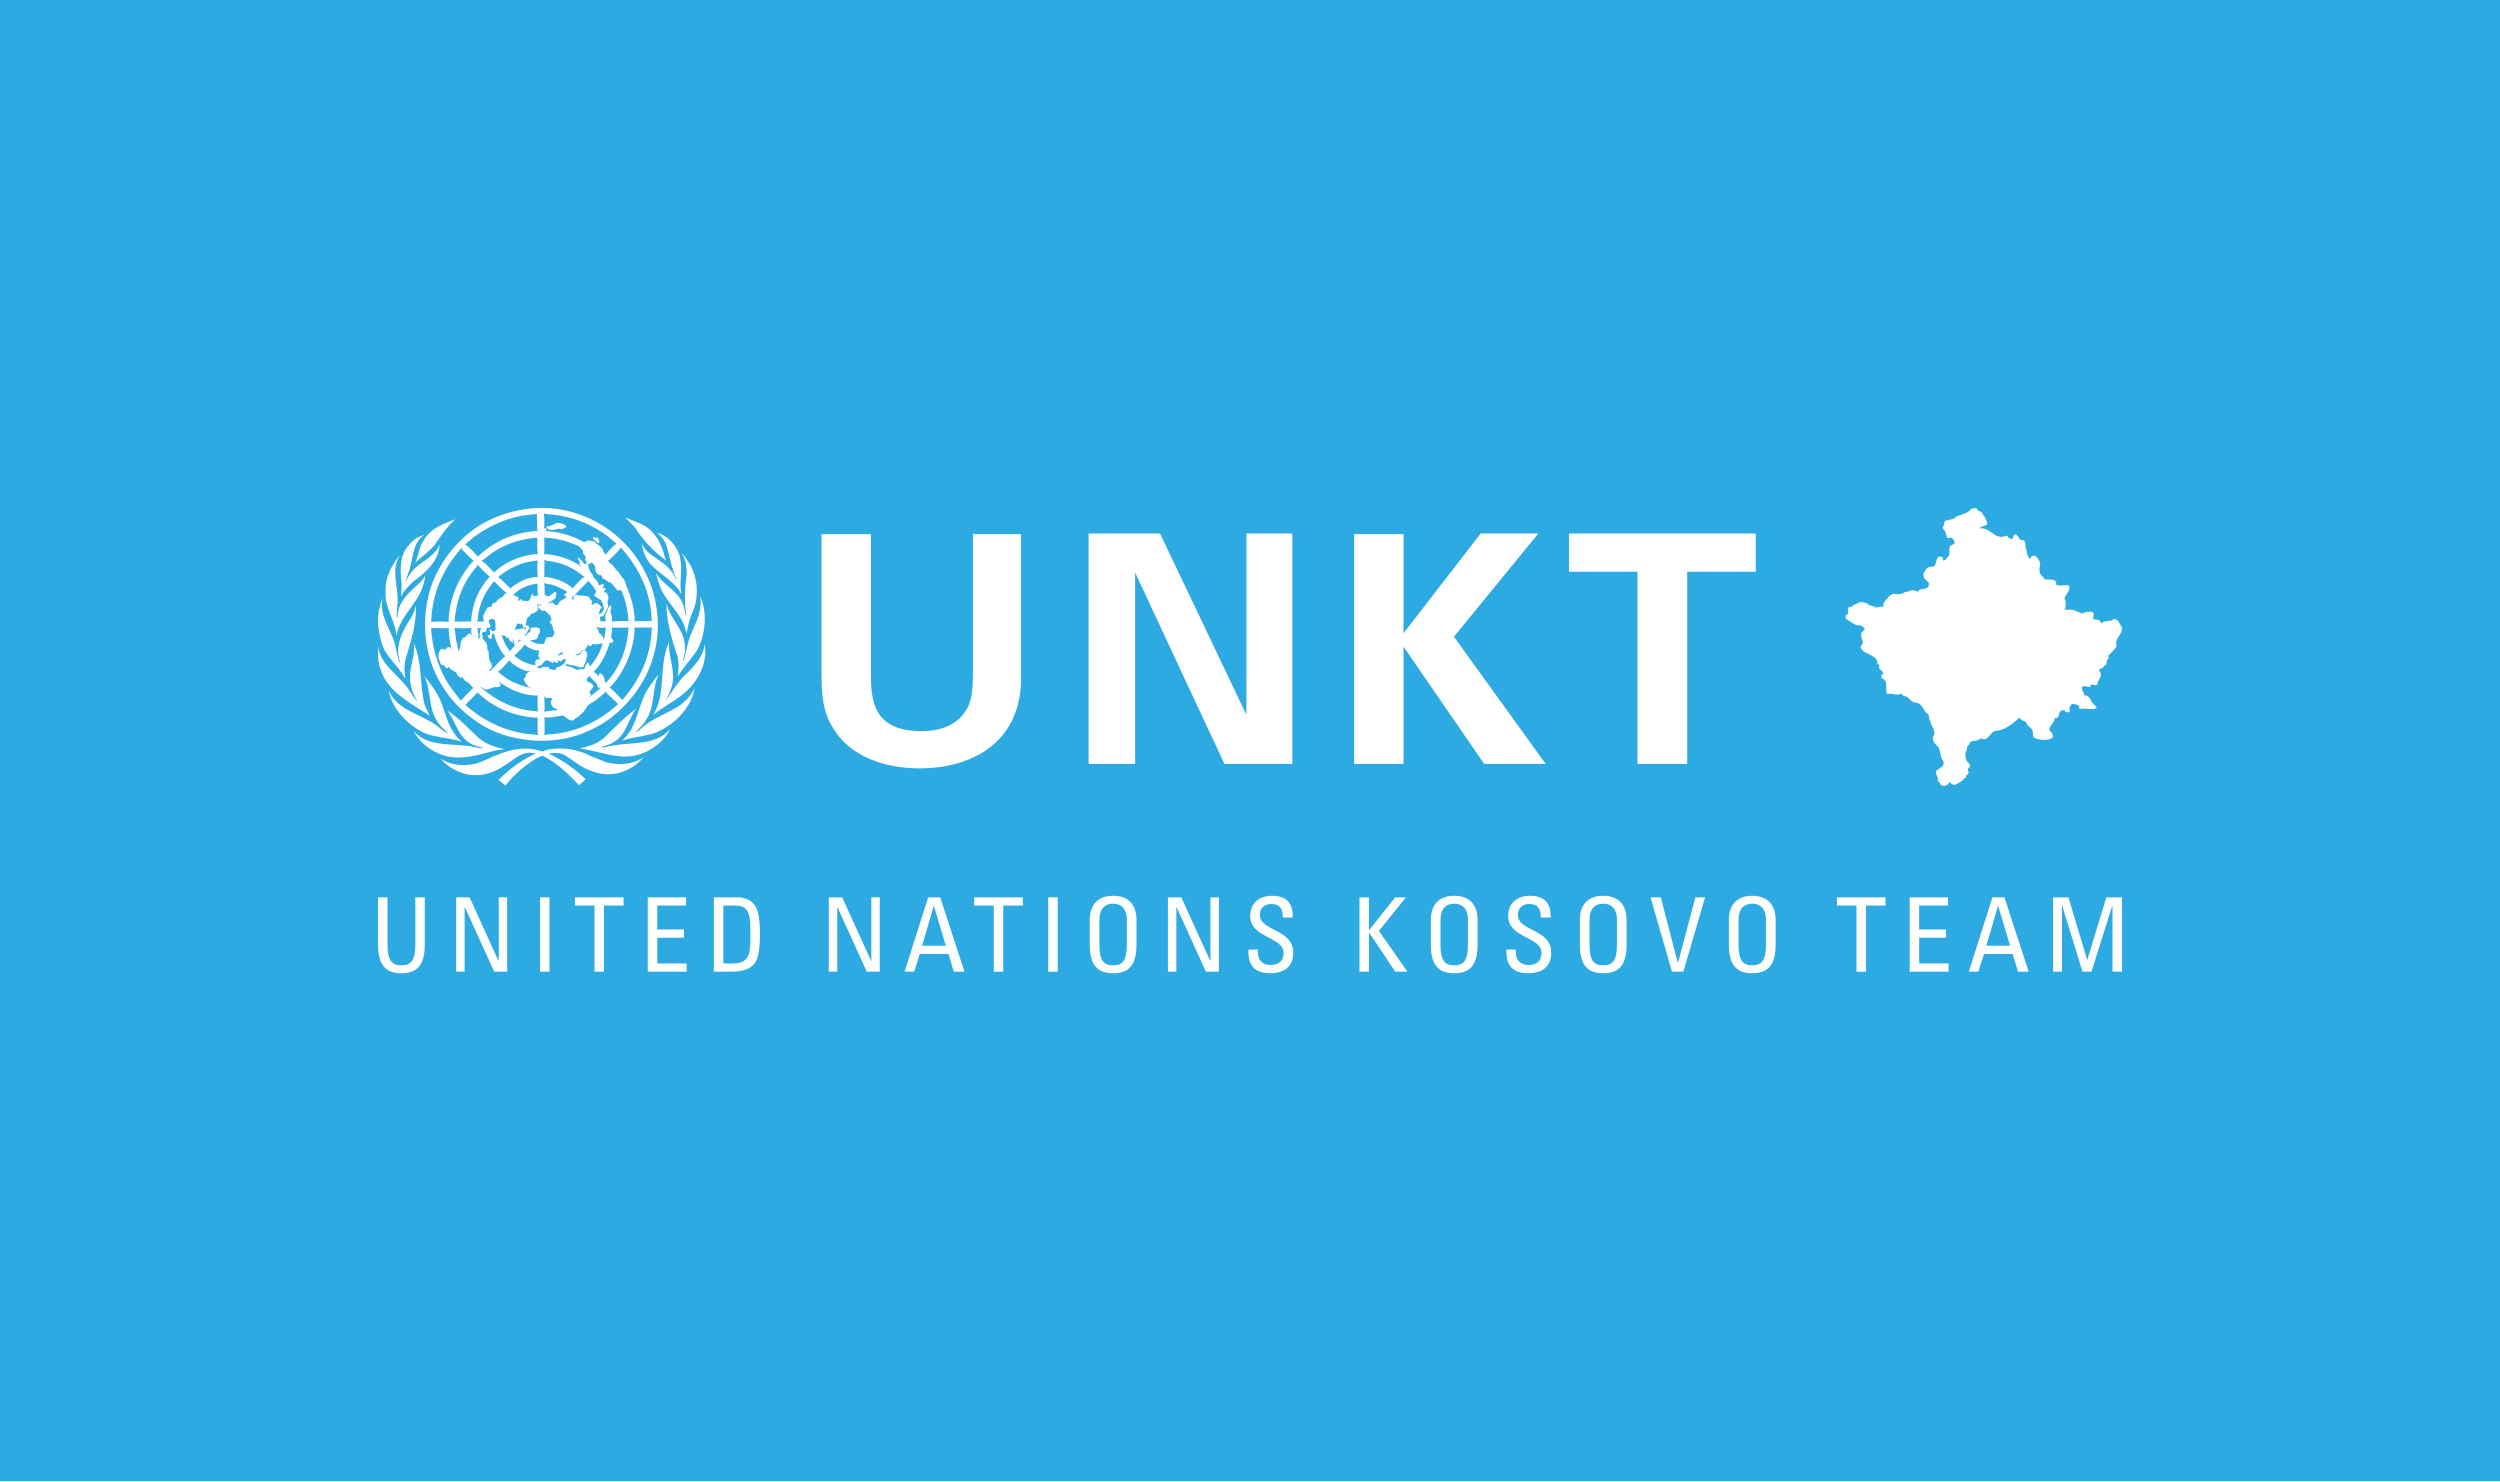
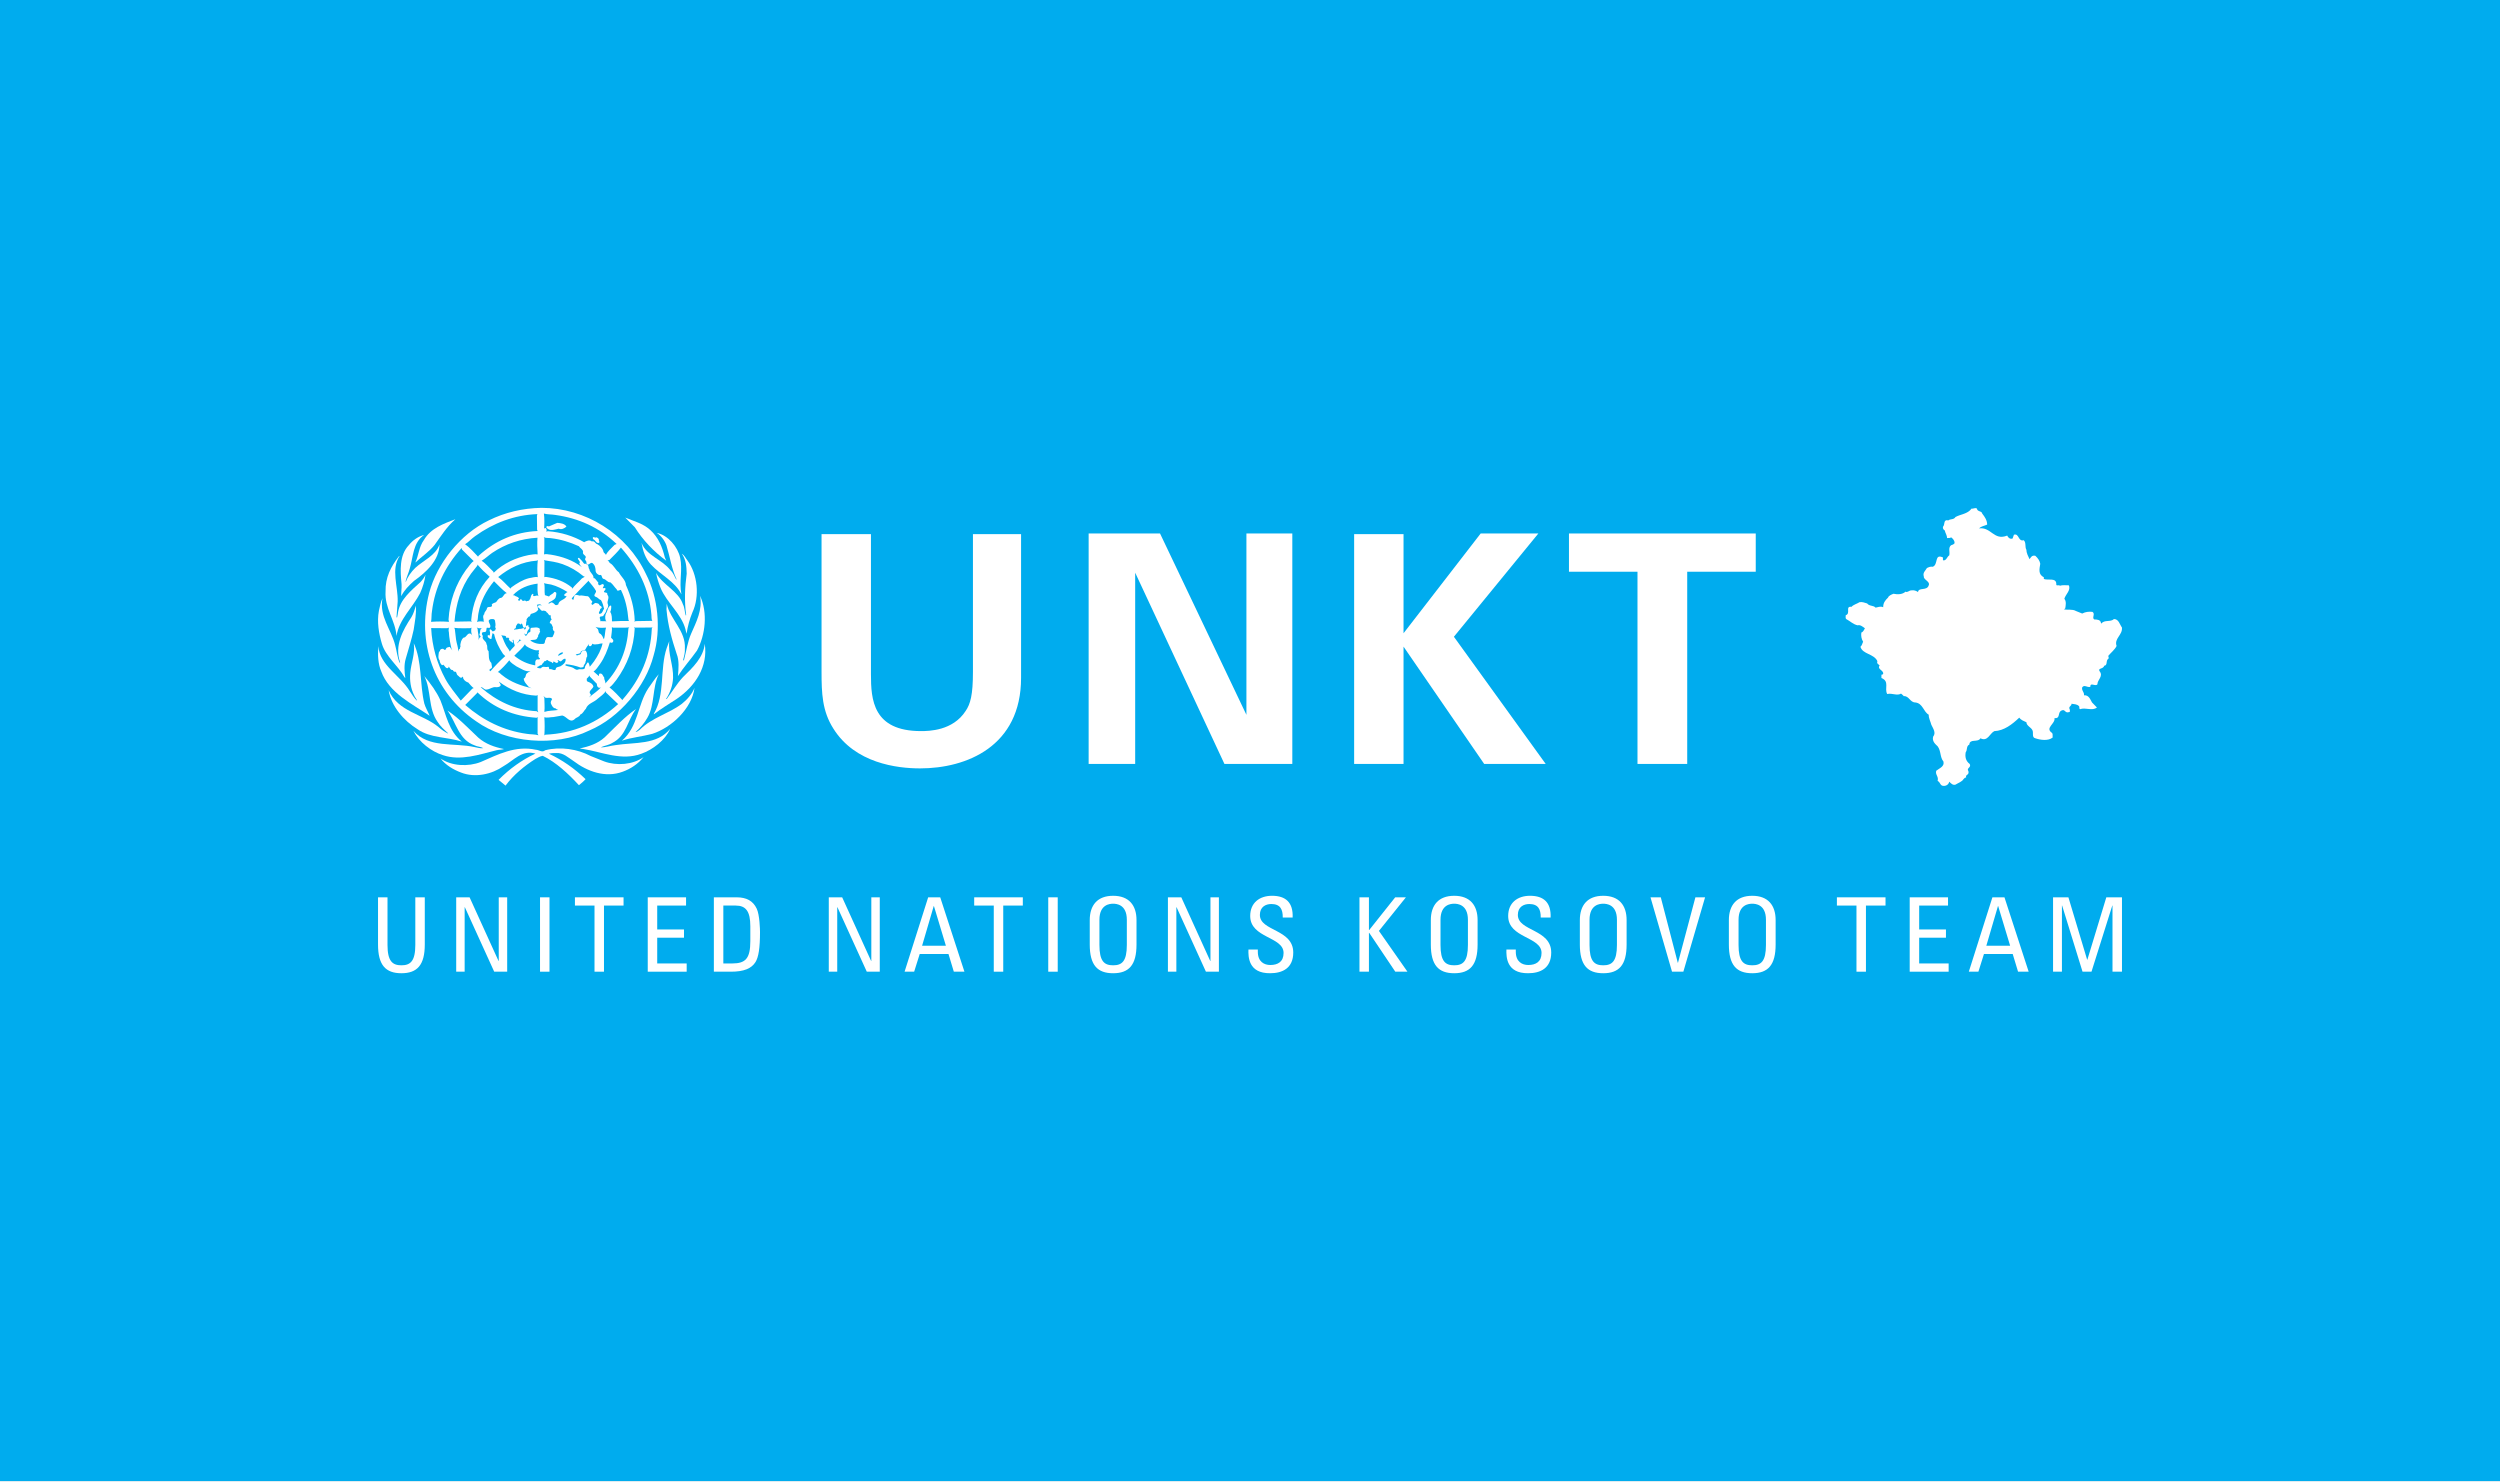
<svg xmlns="http://www.w3.org/2000/svg" version="1.1" id="Layer_1" x="0px" y="0px" width="270px" height="159.956px" viewBox="0 0 270 159.956" enable-background="new 0 0 270 159.956" xml:space="preserve">
  <g>
-     <rect x="0" y="0" fill="#2CAAE1" width="270" height="159.956" />
+     <rect x="0" y="0" fill="#00ACEE" width="270" height="159.956" />
    <g>
      <g>
        <g>
          <g>
            <g>
              <path fill-rule="evenodd" clip-rule="evenodd" fill="#FFFFFF" d="M214.083,55.475c0.287,0.362,0.529,0.728,0.529,1.183        c-0.287,0.135-0.675,0.183-0.867,0.41c1.3-0.183,1.592,1.365,3.034,0.773c0.1,0.227,0.292,0.409,0.58,0.32l0.145-0.411        c0.577-0.183,0.434,0.773,1.059,0.592c0.292,0.272,0.097,0.728,0.292,1.045c0,0.366,0.192,0.686,0.334,1.004        c0.149-0.183,0.241-0.457,0.629-0.365c0.292,0.273,0.479,0.548,0.53,0.864c-0.096,0.593-0.238,1.138,0.387,1.459v0.179        c0.43,0.184,1.346-0.179,1.346,0.547c-0.046,0.274,0.292,0.047,0.388,0.183c0.287-0.092,0.625-0.044,0.963-0.044        c0.242,0.545-0.338,0.954-0.483,1.455c0.242,0.275,0.145,0.728,0.096,1.046l-0.142,0.091c0.384,0.093,0.918-0.045,1.3,0.183        l0.675,0.274c0.337-0.181,0.721-0.23,1.109-0.181c0.338,0.226-0.099,0.635,0.191,0.817c0.339,0,0.675,0.046,0.723,0.364        l0.049,0.091c0.291-0.455,1.013-0.135,1.351-0.499c0.528,0,0.625,0.591,0.867,0.91c0.096,0.819-0.867,1.183-0.576,2.002        c-0.196,0.41-0.629,0.73-0.92,1.093c0.099,0.044,0.049,0.181,0.049,0.273c-0.337,0.181-0.049,0.728-0.479,0.773        c-0.053,0.365-0.724,0.228-0.483,0.59c0.43,0.549-0.241,0.913-0.241,1.414c-0.242,0.272-0.769-0.273-0.769,0.272        c-0.341,0.09-0.628-0.272-0.87,0.046c-0.096,0.364,0.242,0.501,0.192,0.863c0.529-0.044,0.678,0.455,0.867,0.774l0.53,0.546        c-0.53,0.41-1.205-0.044-1.83,0.184c-0.142-0.092,0-0.274-0.142-0.363c-0.196-0.183-0.484-0.183-0.776-0.229        c0.05,0.229-0.383,0.318-0.192,0.592c0,0.09,0.096,0.319-0.096,0.319c-0.433,0.135-0.388-0.365-0.771-0.183        c-0.48,0.183-0.096,0.91-0.772,0.819c0.097,0.638-1.059,1.049-0.287,1.594c0.145,0.135,0.046,0.317,0.092,0.501        c-0.48,0.41-1.346,0.272-1.876,0.09c-0.434-0.09-0.145-0.636-0.337-0.909c-0.143-0.274-0.626-0.457-0.626-0.821        c-0.292-0.137-0.579-0.227-0.774-0.501c-0.769,0.731-1.639,1.413-2.694,1.458c-0.483,0.226-0.725,1.182-1.496,0.773        c-0.291,0.499-1.158,0-1.205,0.684c-0.341,0.136-0.195,0.59-0.387,0.817c-0.096,0.501,0,0.956,0.434,1.276        c0.195,0.408-0.388,0.408-0.147,0.773c0.05,0.136,0,0.319-0.096,0.364c-0.146,0.091-0.192,0.183-0.146,0.32        c-0.143,0-0.189,0.09-0.287,0.179c-0.147,0.274-0.577,0.41-0.867,0.594c-0.288,0.089-0.484-0.139-0.675-0.32        c-0.046,0.273-0.288,0.456-0.579,0.456c-0.433,0-0.337-0.364-0.674-0.547c0.145-0.455-0.289-0.683-0.145-1.093        c0.339-0.272,0.918-0.454,0.773-1c-0.387-0.455-0.242-1.137-0.627-1.64c-0.24-0.228-0.625-0.544-0.483-1.044        c0.338-0.41,0-0.866-0.194-1.276c-0.093-0.364-0.287-0.684-0.287-1.092c-0.577-0.32-0.627-1.229-1.446-1.321        c-0.577,0-0.675-0.73-1.252-0.682c-0.048-0.093-0.193-0.181-0.289-0.275c-0.434,0.275-0.963-0.089-1.493,0.048        c-0.337-0.592,0.29-1.368-0.625-1.731V72.86c0.094,0.044,0.143-0.044,0.19-0.09c0.05-0.409-0.673-0.455-0.385-0.91        c-0.143-0.137-0.336-0.183-0.24-0.457c-0.386-0.819-1.592-0.729-1.832-1.547c0.192-0.181,0.192-0.364,0.29-0.545        c-0.192-0.318-0.24-0.638-0.192-1c0.192-0.048,0.287-0.275,0.386-0.455c-0.244-0.183-0.532-0.41-0.771-0.319        c-0.483-0.091-0.821-0.455-1.253-0.682c-0.096-0.09-0.048-0.273-0.048-0.41c0.576-0.181-0.098-1,0.625-0.909        c0.193-0.229,0.579-0.318,0.868-0.501c0.287-0.045,0.531,0.046,0.819,0.137c0.239,0.319,0.673,0.181,0.914,0.453        c0.242-0.045,0.532-0.18,0.819-0.045c0-0.455,0.195-0.726,0.532-1.048c0.046-0.179,0.338-0.316,0.578-0.406        c0.435,0.09,0.965,0.09,1.302-0.228c0.192,0.135,0.384-0.137,0.625-0.137c0.292-0.046,0.532,0.044,0.725,0.181        c0.048-0.547,0.963-0.093,1.155-0.727c0.194-0.412-0.577-0.593-0.529-0.958c-0.146-0.41,0.192-0.638,0.338-0.911        c0.192-0.09,0.386-0.181,0.625-0.135c0.629-0.227,0.142-1.457,1.108-1.002c0,0.137-0.046,0.274,0.05,0.319        c0.338,0,0.387-0.41,0.626-0.547c0.096-0.362-0.142-0.817,0.192-1.093c0.146-0.044,0.291-0.091,0.387-0.228        c0-0.271-0.146-0.454-0.387-0.638c-0.096,0.139-0.288,0.046-0.43,0.094c0-0.322-0.196-0.549-0.242-0.821        c-0.146-0.09-0.242-0.227-0.195-0.41c0.242-0.227,0-0.817,0.579-0.682c0.192-0.181,0.579-0.045,0.771-0.366        c0.579-0.316,1.3-0.316,1.737-0.91c0.192,0.047,0.384-0.135,0.575,0C213.553,55.294,214.034,55.155,214.083,55.475" />
            </g>
          </g>
          <g>
            <g>
              <path fill="#FFFFFF" d="M94.063,57.685v15.146c0,2.719,0.206,6.127,5.404,6.127c0.86,0,3.442-0.034,4.819-2.169        c0.517-0.757,0.792-1.721,0.792-4.234V57.685h5.198V73.21c0,7.401-5.886,9.776-10.913,9.776c-2.479,0-7.022-0.551-9.363-4.303        c-1.205-1.893-1.273-3.821-1.273-6.127V57.685H94.063z" />
              <path fill="#FFFFFF" d="M117.573,57.616h7.711l9.329,19.587V57.616h4.957v24.888h-7.332l-9.639-20.654v20.654h-5.026V57.616z" />
              <path fill="#FFFFFF" d="M146.247,57.685h5.335v10.706l8.331-10.775h6.23l-9.122,11.153l9.914,13.735h-6.644l-8.709-12.668        v12.668h-5.335V57.685z" />
              <path fill="#FFFFFF" d="M176.849,61.747h-7.401v-4.131h20.172v4.131h-7.401v20.758h-5.37V61.747z" />
            </g>
          </g>
          <g>
            <path fill="#FFFFFF" d="M70.438,79.257c-1.077,0.288-2.227,0.382-3.273,0.738c1.772-1.519,1.671-3.871,2.854-5.661       c0.377-0.507,0.688-1.038,1.127-1.519c-0.72,1.443-0.407,3.315-1.234,4.715c-0.319,0.556-0.773,1.096-1.276,1.533       c0.164-0.006,0.308-0.149,0.453-0.244c1.342-1.34,3.096-1.714,4.547-2.802c0.581-0.464,1.115-1.07,1.37-1.728       C74.73,76.512,72.521,78.595,70.438,79.257L70.438,79.257z" />
            <path fill="#FFFFFF" d="M75.274,70.261c-0.657,0.934-1.451,1.803-2.058,2.753c0.068-0.751,0.157-1.676-0.136-2.389       c-0.508-1.533-0.953-3.09-1.097-4.774l0.02-0.643c0.382,1.719,2.07,2.901,1.964,4.829c0.038,0.468-0.106,0.863-0.195,1.275       l0.03,0.03l0.076-0.086c0.25-0.945,0.377-1.94,0.766-2.822c0.554-1.27,1.244-2.552,0.963-4.085       C76.449,66.157,76.194,68.573,75.274,70.261L75.274,70.261z" />
            <path fill="#FFFFFF" d="M74.238,60.522c1.107,1.5,1.35,3.892,0.543,5.613c-0.301,0.729-0.513,1.506-0.632,2.314       c-0.056-0.139-0.068-0.326-0.119-0.482c-0.44-1.685-2.035-2.885-2.689-4.474c-0.207-0.519-0.384-1.056-0.483-1.62       c0.7,1.296,2.426,1.964,2.897,3.391c0.192,0.361,0.182,0.813,0.301,1.201c0.025,0,0.051-0.019,0.051-0.044       c-0.207-1.47-0.144-3.009,0.056-4.461c-0.012-0.786-0.088-1.549-0.526-2.157C73.916,59.965,74.043,60.278,74.238,60.522       L74.238,60.522z" />
            <path fill="#FFFFFF" d="M73.456,60.234c0.291,1.314-0.134,2.596,0.134,3.923l-0.01,0.011c-0.715-1.407-2.234-2.07-3.278-3.196       c-0.607-0.668-0.87-1.483-1.021-2.344c0.599,1.443,2.214,1.762,3.142,2.978c0.311,0.28,0.412,0.668,0.612,0.987l0.033-0.032       c-0.533-1.139-0.713-2.42-1.084-3.635c-0.187-0.526-0.556-1.043-1.052-1.375C72.147,57.799,73.204,59.071,73.456,60.234       L73.456,60.234z" />
            <path fill="#FFFFFF" d="M70.201,57.218c0.918,0.82,1.332,1.883,1.6,2.984l0.152,0.35c-1.332-0.958-2.541-2.244-3.39-3.603       l-1.039-1.05C68.436,56.286,69.42,56.517,70.201,57.218L70.201,57.218z" />
            <path fill="#FFFFFF" d="M49.18,56.073c-0.92,0.806-1.558,1.826-2.241,2.778c-0.612,0.757-1.394,1.257-2.088,1.908       c0.374-0.776,0.388-1.704,0.919-2.416C46.526,57.025,47.928,56.561,49.18,56.073L49.18,56.073z" />
            <path fill="#FFFFFF" d="M44.149,58.882c0.447-0.556,1.015-0.943,1.653-1.106c-1.24,0.852-1.159,2.377-1.552,3.646       c-0.125,0.469-0.343,0.901-0.451,1.383l0.032,0.025c0.206-0.545,0.569-1.058,1.021-1.501c0.881-0.813,2.183-1.319,2.614-2.521       c-0.019,1.671-1.413,2.984-2.746,3.923c-0.55,0.483-1.081,1.032-1.383,1.652c-0.03-0.421,0.062-0.844,0.032-1.296       C43.224,61.628,43.118,59.963,44.149,58.882L44.149,58.882z" />
            <path fill="#FFFFFF" d="M41.641,63.868c-0.038-1.477,0.575-2.684,1.44-3.785c0.025-0.013,0.043-0.038,0.076-0.032       c-0.952,1.446-0.164,3.267-0.208,4.911l-0.125,1.684c0.019,0.011,0.019,0.062,0.063,0.043c0.056-0.187,0.068-0.388,0.106-0.581       c0.224-1.358,1.403-2.32,2.433-3.26c0.22-0.245,0.415-0.494,0.527-0.782c-0.084,0.676-0.296,1.357-0.576,1.983       c-0.801,1.563-2.283,2.846-2.553,4.636C42.692,66.97,41.524,65.687,41.641,63.868L41.641,63.868z" />
            <path fill="#FFFFFF" d="M40.921,65.97c0.106-0.463,0.188-0.94,0.389-1.365c-0.382,1.954,0.933,3.362,1.364,5.055       c0.181,0.633,0.225,1.315,0.483,1.908c0.024,0.013,0.044-0.012,0.059-0.032c-0.642-1.799,0.284-3.47,1.216-4.88       c0.226-0.382,0.356-0.807,0.469-1.245c0.1,0.814-0.106,1.752-0.225,2.597c-0.226,1.076-0.564,2.096-0.858,3.139       c-0.193,0.652-0.143,1.388-0.043,2.072l-0.094-0.076c-0.683-1.258-2.034-2.24-2.435-3.615       C40.916,68.435,40.696,67.165,40.921,65.97L40.921,65.97z" />
            <path fill="#FFFFFF" d="M40.859,69.786c0.15,2.071,2.377,3.166,3.41,4.88c0.244,0.35,0.456,0.739,0.782,1.032       c-0.051-0.22-0.257-0.406-0.332-0.632c-0.361-0.719-0.493-1.576-0.406-2.446c0.1-1.058,0.543-2.04,0.374-3.152       c0.908,1.956,0.632,4.397,1.139,6.516c0.133,0.464,0.401,0.877,0.577,1.321c-1.863-1.27-4.405-2.477-5.231-4.804       C40.822,71.7,40.783,70.707,40.859,69.786L40.859,69.786z" />
            <path fill="#FFFFFF" d="M41.973,74.542c1.039,2.351,3.641,2.545,5.386,3.977c0.321,0.283,0.657,0.526,1.02,0.695l0.019-0.019       c-0.401-0.363-0.865-0.775-1.145-1.245c-1.021-1.419-0.662-3.409-1.427-4.936c0.695,0.833,1.327,1.696,1.747,2.64       c0.624,1.539,0.863,3.28,2.308,4.443c-1.563-0.514-3.395-0.37-4.775-1.333C43.599,77.838,42.254,76.268,41.973,74.542       L41.973,74.542z" />
            <path fill="#FFFFFF" d="M44.643,78.927c1.666,1.894,4.388,1.263,6.607,1.758c0.313,0.043,0.6,0.168,0.933,0.117       c-0.264-0.168-0.632-0.149-0.92-0.301c-1.74-0.612-1.996-2.495-2.94-3.765c1.207,0.801,2.221,1.882,3.334,2.929       c0.8,0.701,1.763,1.025,2.778,1.231c-0.244,0.088-0.564,0.065-0.825,0.133c-1.823,0.449-3.848,1.182-5.781,0.526       C46.572,81.159,45.275,80.165,44.643,78.927L44.643,78.927z" />
            <path fill="#FFFFFF" d="M67.256,83.343c-1.878,0.702-3.837-0.032-5.303-1.144c-0.594-0.377-1.117-0.92-1.886-0.872       c-0.278-0.005-0.546,0.008-0.783,0.076c1.426,0.664,2.748,1.577,3.958,2.746c-0.205,0.233-0.468,0.451-0.718,0.651       c-1.165-1.256-2.457-2.465-3.903-3.171c-0.283,0.037-0.552,0.206-0.808,0.344c-1.177,0.745-2.341,1.701-3.215,2.873       l-0.752-0.621c1.201-1.213,2.528-2.159,3.98-2.833c-1.427-0.453-2.358,0.743-3.441,1.351c-1.263,0.882-3.077,1.295-4.603,0.687       c-0.82-0.311-1.615-0.77-2.209-1.514c1.201,0.827,2.989,0.914,4.354,0.377c1.831-0.795,3.735-1.802,5.944-1.321       c0.344,0.006,0.68,0.35,1.005,0.057c1.642-0.426,3.5-0.133,4.913,0.618l1.456,0.583c1.355,0.502,3.104,0.363,4.264-0.462       C68.912,82.51,68.098,83.042,67.256,83.343L67.256,83.343z" />
            <path fill="#FFFFFF" d="M69.268,81.403c-2.108,0.796-4.229-0.181-6.248-0.507l-0.389-0.049v-0.013       c0.966-0.218,1.903-0.507,2.672-1.201c1.132-1.088,2.141-2.208,3.397-3.066c-0.933,1.196-1.031,2.897-2.571,3.666       c-0.382,0.249-0.862,0.293-1.256,0.481c0.561,0.013,1.074-0.188,1.63-0.244c2.065-0.325,4.428,0.008,5.877-1.752       C71.841,79.946,70.494,80.972,69.268,81.403L69.268,81.403z" />
            <path fill="#FFFFFF" d="M73.097,75.473c-0.831,0.545-1.676,1.05-2.477,1.669v-0.076c1.226-2.037,0.627-4.834,1.383-7.075       l0.281-0.751c-0.157,1.396,0.45,2.578,0.407,3.98c-0.043,0.845-0.319,1.596-0.763,2.271h0.076       c0.599-0.787,1.069-1.626,1.77-2.377c1.089-1.05,2.196-2.127,2.34-3.584C76.482,71.963,75.117,74.095,73.097,75.473       L73.097,75.473z" />
            <path fill="#FFFFFF" d="M69.763,61.992c-2.053-4.367-6.557-7.137-11.275-7.146c-2.064,0.039-3.96,0.496-5.692,1.352       c-3.085,1.471-5.605,4.666-6.444,7.833c-1.381,5.33,0.488,10.729,5.062,13.862c3.29,2.36,8.535,2.811,12.228,1.002       c3.273-1.378,6.092-4.761,6.949-8.109C71.434,67.953,71.063,64.499,69.763,61.992L69.763,61.992z M70.352,66.407       c0.03,0.214-0.02,0.47,0.098,0.645l-1.802,0.03c-0.043,0.033-0.094,0.057-0.149,0.057l0.051-0.075       c-0.038-1.413-0.407-2.683-0.95-3.885c-0.021-0.538-0.541-0.901-0.764-1.369c-0.402-0.277-0.521-0.765-0.978-1.008       c-0.086-0.093-0.124-0.25-0.255-0.281l0.212-0.044c0.432-0.443,0.903-0.875,1.244-1.338       C68.927,61.241,70.115,63.625,70.352,66.407L70.352,66.407z M65.259,73.177c-0.157-0.149-0.162-0.444-0.437-0.437       c-0.094-0.013-0.134,0.076-0.134,0.15c-0.005,0.043,0.013,0.093-0.018,0.124l-0.569-0.499c0.268-0.139,0.468-0.501,0.675-0.763       c0.526-0.733,0.832-1.552,1.097-2.39c0.086,0.069,0.2,0.076,0.286,0.019c0.084-0.068,0.101-0.201,0.046-0.288l-0.21-0.225       c0.028-0.375,0.129-0.744,0.088-1.127l0.139,0.044c0.581-0.005,1.176,0.031,1.739-0.024l-0.088,0.1       c-0.142,2.258-0.93,4.297-2.507,5.962C65.434,73.602,65.226,73.416,65.259,73.177L65.259,73.177z M63.788,74.979       c-0.326-0.3,0.202-0.551,0.301-0.828c-0.056-0.292-0.381-0.455-0.632-0.537c-0.119-0.067-0.079-0.219-0.088-0.317       c0.114-0.115,0.227-0.207,0.283-0.358l0.043,0.119l0.768,0.795c0,0.182,0.033,0.337,0.207,0.419       c0.086,0.037,0.182-0.038,0.258-0.014h-0.043c-0.334,0.364-0.741,0.638-1.115,0.934l-0.088,0.117       C63.641,75.186,63.894,75.128,63.788,74.979L63.788,74.979z M60.292,65.283c-0.101,0.038-0.207,0.106-0.318,0.055       c-0.109-0.112-0.245-0.263-0.419-0.282c-0.119,0.032-0.202,0.182-0.344,0.101c0.225-0.245,0.624-0.289,0.794-0.627       c0.048-0.162,0.093-0.331,0.076-0.499c-0.063-0.076-0.157-0.144-0.24-0.076c-0.124,0.207-0.409,0.25-0.543,0.47l-0.45-0.152       c-0.076-0.411,0.029-0.938-0.09-1.294c0.239,0.087,0.502,0.094,0.752,0.15c0.639,0.163,1.221,0.463,1.784,0.813       c-0.131,0.044-0.27,0.201-0.377,0.301c-0.005,0.113,0.119,0.081,0.169,0.149l0.119-0.043       C61.012,64.838,60.36,64.762,60.292,65.283L60.292,65.283z M60.815,70.463c-0.01,0.225-0.331,0.218-0.48,0.374       c-0.086-0.032-0.02-0.119,0-0.168C60.484,70.55,60.598,70.431,60.815,70.463L60.815,70.463z M64.357,64.469       c0.207,0.044,0.331,0.288,0.541,0.332c0.184,0.287,0.255,0.618,0.346,0.944c-0.167,0.188-0.18,0.607-0.544,0.537       c-0.086-0.2,0.164-0.317,0.106-0.505c0.066-0.051,0.164-0.075,0.184-0.169c-0.015-0.188-0.253-0.15-0.291-0.344       c-0.073-0.106-0.199-0.095-0.298-0.131c-0.24-0.113-0.463,0.48-0.526,0.011c0.076-0.062,0.119-0.155,0.063-0.238       c-0.207-0.113-0.225-0.399-0.452-0.513c-0.306,0.008-0.586-0.13-0.887-0.062c-0.192-0.044-0.42-0.174-0.569,0.032       c-0.013,0.157-0.096,0.287-0.119,0.439c-0.071-0.039-0.132-0.108-0.169-0.182c0.551-0.614,1.18-1.233,1.757-1.833l0.033-0.076       c0.288,0.356,0.625,0.713,0.837,1.113C64.42,64.062,63.957,64.312,64.357,64.469L64.357,64.469z M65.451,67.784       c-0.106,0.339-0.094,0.727-0.18,1.071c-0.018,0.057-0.018,0.124-0.058,0.182c-0.106-0.212-0.192-0.495-0.437-0.621       c-0.207-0.111-0.076-0.393-0.268-0.526l-0.195-0.193C64.645,67.841,65.077,67.804,65.451,67.784L65.451,67.784z M62.843,62.473       c-0.329,0.375-0.756,0.713-1.037,1.107l-0.045-0.132c-0.819-0.668-1.769-1.001-2.81-1.144l-0.162,0.029l0.012-1.694       l-0.063-0.139c0.691,0.107,1.381,0.201,2.016,0.426c0.812,0.288,1.562,0.727,2.252,1.301l0.151,0.063L62.843,62.473       L62.843,62.473z M61.129,71.739c0.551,0.05,1.069,0.168,1.564,0.355c0.124,0,0.263-0.011,0.344-0.105       c-0.03-0.207,0.22-0.3,0.195-0.507c0.106-0.174,0.03-0.42,0.18-0.57c0.02-0.219-0.01-0.463-0.149-0.631       c-0.136-0.088-0.26,0.024-0.394,0.043c-0.149,0.113-0.094,0.445-0.354,0.375c-0.063,0.087-0.184,0.087-0.271,0.063       c-0.02-0.033-0.063-0.038-0.05-0.075c0.187-0.096,0.521-0.032,0.543-0.332c0.139-0.12,0.351-0.068,0.483-0.212       c0.094-0.152,0.137-0.282,0.268-0.421c0.013-0.062,0.038-0.124,0.033-0.192c0.038,0.086,0.038,0.207,0.149,0.255       c0.144,0.044,0.207-0.075,0.271-0.169c-0.007-0.049,0.03-0.124,0.086-0.075c0.157,0.125,0.377,0.018,0.558,0.033       c0.154-0.051,0.324-0.082,0.493-0.088c-0.149,0.689-0.5,1.332-0.915,1.934c-0.154,0.192-0.293,0.399-0.468,0.588       c-0.053-0.144-0.051-0.339-0.175-0.47l-0.076,0.019c-0.101,0.2-0.301,0.369-0.275,0.6c-0.149,0.239-0.526,0.038-0.751,0.163       c-0.268,0.082-0.412-0.181-0.627-0.238c-0.235-0.1-0.511-0.106-0.736-0.225C61.048,71.802,61.081,71.756,61.129,71.739       L61.129,71.739z M59.958,55.611c2.505,0.344,4.75,1.338,6.64,3.141l-0.215,0.086c-0.344,0.37-0.743,0.671-0.945,1.097       c-0.023-0.119-0.2-0.201-0.255-0.313c-0.038-0.344-0.367-0.67-0.662-0.845c-0.245-0.044-0.301-0.412-0.601-0.3       c-0.25-0.212-0.564-0.056-0.806,0.062v0.032c-1.188-0.676-2.515-1.095-3.948-1.201c-0.071,0-0.106,0.055-0.181,0.043       c0.075-0.049,0.036-0.201,0.031-0.286c-0.04-0.064-0.113-0.139-0.2-0.09c-0.031,0.044-0.058,0.095-0.058,0.15       c0.039-0.556,0.058-1.232-0.018-1.726C59.119,55.579,59.559,55.541,59.958,55.611L59.958,55.611z M59.478,58.119       c1.097,0.131,2.065,0.431,3.036,0.87c0.142,0.218,0.425,0.325,0.46,0.6c-0.142,0.38,0.508,0.375,0.215,0.765       c-0.02,0.124,0.086,0.192,0.129,0.287c0.038,0.106-0.018,0.268,0.109,0.331c0.225,0.049,0.318-0.25,0.543-0.169       c0.293,0.212,0.357,0.562,0.357,0.888c0.038,0.206,0.212,0.345,0.394,0.42c0.369-0.112,0.192,0.301,0.45,0.407       c0.288,0.035,0.432,0.406,0.751,0.375c0.283,0.212,0.437,0.525,0.69,0.763c-0.008,0.056,0.023,0.106,0.073,0.125       c0.152,0.037,0.245-0.07,0.374-0.075c0.483,0.987,0.721,2.081,0.814,3.239l0.058,0.119c-0.607-0.006-1.213,0.007-1.835,0.044       c-0.018-0.358,0.008-0.732-0.192-1.02c0.101-0.188,0.119-0.432,0.106-0.645c-0.038-0.094-0.121-0.011-0.162,0       c-0.2,0.195-0.228,0.463-0.331,0.69c-0.172,0.243-0.197,0.61-0.096,0.887l0.076,0.076l-0.7-0.015       c0.167-0.106-0.144-0.311,0.025-0.481l0.318-0.062c0.099-0.231,0.349-0.401,0.344-0.675c0.136-0.168,0.263-0.387,0.164-0.614       c-0.152-0.344,0.255-0.694-0.058-1.02c0.03-0.092-0.038-0.23-0.152-0.225c-0.099-0.03-0.212,0-0.212-0.137       c0.058-0.087,0.202-0.176,0.169-0.312c-0.076-0.095-0.195-0.013-0.288-0.019c-0.025-0.152,0.258-0.313,0.013-0.451       c-0.17-0.03-0.263,0.182-0.432,0.107c-0.073-0.063-0.129-0.169-0.061-0.258l-0.377-0.463c-0.038-0.044-0.144,0.024-0.149-0.062       c0.025-0.369-0.425-0.576-0.45-0.944c-0.139-0.126-0.028-0.358-0.207-0.464c-0.101-0.076-0.212-0.162-0.349-0.106       c-0.157-0.226-0.339-0.445-0.554-0.645c-0.061-0.019-0.106,0.019-0.134,0.057c0.028,0.175,0.235,0.274,0.223,0.468       c-0.03-0.006-0.056,0-0.073,0.025c0.025,0.182,0.17,0.326,0.286,0.451c-0.981-0.757-2.139-1.152-3.365-1.351       c-0.238-0.006-0.483-0.106-0.722-0.025c0.058-0.543,0.02-1.164,0.033-1.747l-0.064-0.119       C58.959,58.137,59.21,58.081,59.478,58.119L59.478,58.119z M58.427,65.326l0.105,0.057c-0.13,0.006-0.279-0.076-0.392,0.018       c-0.077,0.057-0.027,0.157,0,0.225c0.224,0.089,0.276,0.458,0.574,0.314c0.126,0.027,0.282,0.051,0.325,0.196       c0.182,0.067,0.207,0.387,0.453,0.318c-0.013,0.117-0.051,0.325,0.094,0.417c-0.038,0.106-0.175,0.152-0.17,0.289       c-0.03,0.037-0.063,0.1-0.023,0.15c0.23,0.024,0.218,0.287,0.324,0.43c-0.051,0.183,0.012,0.369,0.169,0.47       c-0.025,0.214-0.119,0.394-0.212,0.583c-0.243,0.119-0.644-0.182-0.733,0.255c-0.138,0.152-0.02,0.483-0.289,0.494       c-0.511,0.039-0.987-0.073-1.381-0.375c0.256-0.13,0.695,0.051,0.781-0.331c0.068-0.056,0.095-0.157,0.063-0.237       c0.119-0.119,0.163-0.276,0.225-0.418c-0.092-0.095-0.051-0.145-0.029-0.257c-0.259-0.263-0.607-0.125-0.933-0.119       c-0.196,0.111-0.009,0.325-0.139,0.461c-0.25,0.032-0.256,0.276-0.432,0.42c-0.1-0.044-0.174-0.181-0.168-0.28h0.033       c-0.014,0.049,0.018,0.093,0.062,0.106c0.236,0.037,0.162-0.233,0.236-0.351c0.039-0.149,0.388-0.355,0.108-0.463       c-0.014-0.062,0.037-0.144-0.044-0.182c-0.087,0.038-0.232,0.038-0.244,0.17c0.044,0.114,0,0.226-0.1,0.301h-0.051       c0.019-0.075-0.038-0.125-0.088-0.152c-0.141,0.008-0.262,0.113-0.406,0.077c-0.201,0.043-0.426,0.081-0.632,0.087       c-0.024-0.119,0.163-0.082,0.201-0.193c-0.033-0.188,0.092-0.301,0.174-0.439c0.051-0.049,0.144-0.032,0.202-0.012       c0.048,0.049,0.098,0.093,0.173,0.076l0.063-0.107c0.188,0.114,0.082,0.651,0.449,0.418c0.058-0.23,0.008-0.505,0.108-0.718       c-0.082-0.202,0.133-0.282,0.195-0.421c0.193,0.02,0.174-0.199,0.257-0.3c0.293-0.087,0.607-0.157,0.794-0.469       c-0.076-0.157-0.025-0.382-0.149-0.507C58.107,65.283,58.325,65.214,58.427,65.326L58.427,65.326z M58.14,76.931l-0.176-0.12       c-2.328-0.125-4.319-1.077-6.056-2.596c0.281-0.03,0.387,0.344,0.694,0.25c0.337-0.038,0.6-0.306,0.958-0.25       c0.174,0.006,0.394,0,0.501-0.169c0.056-0.187-0.145-0.282-0.181-0.432c1.182,0.883,2.514,1.439,4.034,1.516l0.149-0.064v1.652       L58.14,76.931L58.14,76.931z M51.582,67.91l-0.095-0.15c0.19,0.137,0.383,0.095,0.603,0.055       c-0.307,0.1-0.195,0.477-0.312,0.708c-0.021,0.112,0.149,0.144,0.13,0.256c-0.152,0.075-0.171,0.238-0.238,0.355       C51.756,68.717,51.594,68.322,51.582,67.91L51.582,67.91z M49.687,70.069c-0.169,0.018-0.125,0.206-0.196,0.298       c0.015-0.437-0.179-0.862-0.238-1.307l-0.136-1.15l-0.076-0.106c0.551,0.081,1.158,0.029,1.739,0.044l0.138-0.064       c-0.051,0.276-0.061,0.676,0.138,0.92c-0.068-0.075-0.168-0.295-0.331-0.288c-0.32,0.019-0.344,0.439-0.664,0.451       c-0.263,0.219-0.3,0.526-0.356,0.827C49.817,69.811,49.618,69.93,49.687,70.069L49.687,70.069z M50.964,67.172l-0.163-0.063       l-1.715,0.03c0.157-1.913,0.684-3.671,1.79-5.192l0.676-0.857l0.013-0.119c0.401,0.47,0.844,0.906,1.319,1.319       c-1.234,1.327-1.858,2.917-1.996,4.699C50.914,67.052,50.894,67.127,50.964,67.172L50.964,67.172z M58.063,59.877       c-0.323-0.069-0.656,0.042-0.987,0.075c-1.397,0.287-2.691,0.882-3.755,1.902l-0.043-0.119c-0.418-0.388-0.8-0.876-1.263-1.172       c0.399-0.236,0.756-0.585,1.144-0.856c1.451-0.977,3.076-1.527,4.891-1.634C57.988,58.663,58.039,59.283,58.063,59.877       L58.063,59.877z M55.261,69.317c0.005,0.063,0.081,0.12,0.15,0.076c0.068-0.095-0.15-0.258,0.011-0.313       c0.101,0.112,0.051,0.301,0.107,0.431c0.051,0.071,0.068,0.15,0.057,0.245c-0.171,0.206-0.407,0.388-0.526,0.612       c-0.113-0.28-0.364-0.505-0.477-0.792c-0.179-0.327-0.274-0.695-0.45-1.02c0.149,0.187,0.551-0.025,0.551,0.331       c0.024,0.019,0.063,0.011,0.092,0.011c0.051-0.055,0.057-0.062,0.121-0.03c0.03,0.062,0.179,0.093,0.062,0.169       C55.004,69.166,55.117,69.292,55.261,69.317L55.261,69.317z M57.119,74.197l0.3,0.138c-1.087-0.268-2.256-0.644-3.196-1.427       c-0.162-0.092-0.268-0.306-0.464-0.319c0.44-0.355,0.878-0.827,1.246-1.277c0.163,0.299,0.513,0.463,0.782,0.664       c0.473,0.219,0.966,0.619,1.519,0.505c-0.172,0.065-0.33,0.159-0.468,0.308c-0.077,0.168-0.051,0.418-0.277,0.493       C56.575,73.641,56.894,73.94,57.119,74.197L57.119,74.197z M53.129,71.989l-0.063-0.388c-0.356-0.32-0.245-0.871-0.301-1.277       c-0.25-0.2-0.051-0.524-0.224-0.749c0.004-0.364-0.566-0.489-0.389-0.89c-0.07-0.1-0.156-0.231-0.075-0.356       c0.111-0.131,0.355,0.014,0.431-0.181l0.049-0.333c0.133-0.076,0.318,0.095,0.388-0.088c0.126-0.312-0.461-0.694,0.044-0.857       c0.169-0.018,0.402-0.056,0.469,0.152c0.039,0.237,0.101,0.493,0.011,0.738c0.164,0.062,0.014,0.207,0.014,0.312       c-0.099,0.043-0.193,0.144-0.311,0.107c-0.051-0.082-0.139-0.226-0.259-0.212c-0.094,0.13,0.039,0.268,0.019,0.417       c-0.03,0.088-0.006,0.188-0.062,0.256c-0.043-0.03-0.088-0.049-0.15-0.043c-0.108,0.055-0.037,0.169-0.011,0.237       c0.111,0.07,0.193,0.176,0.325,0.182l0.063-0.076c-0.014-0.2,0.08-0.356,0.086-0.557l0.182,0.095       c0.168,0.776,0.519,1.482,0.964,2.146l0.238,0.236c-0.57,0.495-1.126,1.083-1.608,1.641v0.013       c-0.006-0.025-0.027-0.125-0.1-0.088C52.809,72.188,53.202,72.256,53.129,71.989L53.129,71.989z M53.997,64.588       c-0.176,0.1-0.313,0.276-0.418,0.439c-0.152,0.093-0.344,0.087-0.471,0.257c0,0.068,0.083,0.155-0.01,0.206       c-0.144,0.136-0.445-0.038-0.513,0.225c-0.027,0.231-0.301,0.363-0.282,0.619c-0.15,0.1-0.125,0.294-0.106,0.45       c0.081,0.101-0.037,0.282,0.106,0.356c-0.244-0.03-0.565-0.068-0.782,0.033c0.119-0.282,0.082-0.633,0.15-0.933       c0.231-1.294,0.82-2.433,1.682-3.467c0.432,0.425,0.895,0.92,1.383,1.289C54.38,64.076,54.372,64.6,53.997,64.588       L53.997,64.588z M57.858,71.332c-0.09,0.144-0.02,0.358-0.063,0.526c-0.833-0.144-1.584-0.488-2.252-1.038       c0.375-0.408,0.888-0.806,1.156-1.245c0.039,0.2,0.276,0.293,0.439,0.387c0.334,0.149,0.738,0.38,1.117,0.22       c-0.032,0.024-0.056,0.06-0.086,0.08c0.108,0.106-0.081,0.22,0.046,0.32c0.025,0.082-0.082,0.068-0.088,0.133       c0.063,0.112-0.019,0.311,0.162,0.349c0.046,0.062,0,0.156-0.073,0.163C58.088,71.201,57.92,71.195,57.858,71.332       L57.858,71.332z M55.842,69.455c0.113-0.113,0.219-0.249,0.256-0.407l0.214,0.107c-0.195,0.011-0.301,0.206-0.451,0.313       L55.842,69.455L55.842,69.455z M57.589,64.363c-0.038-0.088,0.07-0.182-0.032-0.239c-0.288,0.133-0.181,0.451-0.377,0.659       c-0.032,0.163-0.244,0.081-0.343,0.168c-0.077-0.117-0.226-0.112-0.332-0.044c-0.149,0-0.174-0.306-0.332-0.149       c-0.042,0.051-0.018,0.162-0.137,0.117c-0.025-0.042-0.07-0.049-0.1-0.073c-0.006-0.095,0.157-0.083,0.1-0.195       c-0.113-0.201-0.358-0.169-0.507-0.32h-0.138c0.739-0.781,1.665-1.125,2.671-1.256c-0.013,0.45-0.048,0.957,0.095,1.363       C58.001,64.2,57.782,64.444,57.589,64.363L57.589,64.363z M58.083,62.334c-0.326-0.073-0.633,0.077-0.945,0.107       c-0.701,0.177-1.312,0.564-1.907,0.989c-0.032,0.049-0.063,0.092-0.095,0.137c-0.432-0.382-0.856-0.913-1.333-1.245       c1.209-0.995,2.585-1.658,4.174-1.771l0.106-0.062C58.015,61.097,58.015,61.747,58.083,62.334L58.083,62.334z M51.307,57.907       c1.983-1.426,4.216-2.284,6.731-2.384l-0.051,0.174l0.018,1.501l0.057,0.151c-2.44,0.112-4.565,1.026-6.392,2.691l-0.032,0.086       c-0.42-0.45-0.889-0.969-1.381-1.331h-0.058C50.588,58.569,50.926,58.169,51.307,57.907L51.307,57.907z M46.653,66.016       c0.32-2.585,1.419-4.849,3.203-6.834l0.043,0.169c0.427,0.42,0.852,0.863,1.259,1.245c-0.35,0.238-0.557,0.638-0.837,0.957       c-1.122,1.589-1.759,3.366-1.879,5.361l0.046,0.245c-0.627-0.051-1.309-0.051-1.934,0       C46.627,66.778,46.583,66.389,46.653,66.016L46.653,66.016z M48.099,73.327c-0.901-1.671-1.433-3.491-1.534-5.494l1.739,0.015       l0.169-0.064c-0.025,0.095-0.012,0.214-0.019,0.351l-0.013-0.02c-0.049,0.039,0.038,0.057,0.032,0.095       c0.032,0.662,0.151,1.289,0.301,1.903l0.088,0.135c-0.133-0.117-0.182-0.262-0.283-0.387c-0.143,0.024-0.3,0.055-0.406,0.152       c0.068,0.179-0.112,0.122-0.195,0.173c-0.025-0.043-0.075-0.093-0.124-0.117c-0.133,0.006-0.27,0.018-0.326,0.149       c0.019,0.094-0.089,0.138-0.125,0.213c-0.039,0.283-0.132,0.649,0.075,0.882c0.006,0.207,0.106,0.394,0.257,0.525       c0.063,0.014,0.095-0.036,0.138-0.056c0.168,0.125,0.257,0.432,0.507,0.375c0.075-0.037,0.051-0.112,0.075-0.168       c0.133,0.131,0.195,0.4,0.439,0.374c0.061,0.063,0.093,0.175,0.193,0.183c0.263-0.071,0.168,0.3,0.364,0.406       c0.149,0.094,0.231,0.32,0.449,0.212l0.076-0.094c0.071,0.049,0.014,0.176,0.076,0.244c0.106,0.201,0.319,0.344,0.525,0.399       c0.182,0.209,0.37,0.453,0.583,0.602l-0.152,0.064l-1.244,1.287C49.193,74.897,48.542,74.151,48.099,73.327L48.099,73.327z        M56.911,79.257c-2.514-0.343-4.715-1.431-6.668-3.12l1.289-1.295l0.019-0.076c1.783,1.723,3.942,2.584,6.381,2.752       l0.193-0.049l-0.063,0.095v1.694l0.095,0.152C57.768,79.29,57.312,79.326,56.911,79.257L56.911,79.257z M58.427,72.171       c-0.139,0.018-0.251,0.005-0.364-0.044c-0.057-0.006-0.037-0.068-0.057-0.106c0.183,0.006,0.271-0.212,0.465-0.181       c0.113-0.101,0.131-0.271,0.286-0.327c-0.049-0.162,0.152-0.057,0.195-0.149c0.056-0.051,0.133-0.106,0.214-0.062       c0.126,0.181,0.382,0.106,0.508,0.311c0.063,0.027,0.081-0.043,0.073-0.086v-0.077c0.202-0.018,0.301,0.269,0.513,0.077       c0.051-0.044,0.04-0.139,0-0.182c-0.023-0.012-0.056-0.025-0.061-0.057c0.144-0.068,0.23,0.219,0.405,0.12       c0.144-0.12,0.245-0.27,0.44-0.27l0.043,0.058c0.03,0.374-0.288,0.6-0.569,0.768c-0.182,0.076-0.513,0.051-0.5,0.344       c-0.207,0.188-0.402-0.112-0.657-0.03c-0.119-0.063-0.007-0.238-0.169-0.269C58.927,72.12,58.614,71.87,58.427,72.171       L58.427,72.171z M58.889,75.342c0.228,0.093,0.614-0.093,0.738,0.162c-0.068,0.145-0.182,0.283-0.137,0.451       c0.094,0.233,0.23,0.538,0.526,0.557c0.073,0.099,0.174,0.124,0.275,0.162c-0.503,0.082-1.041,0.057-1.502,0.212       c0.062-0.506,0-1.031,0-1.544l-0.095-0.138C58.783,75.217,58.826,75.292,58.889,75.342L58.889,75.342z M58.908,79.346       L58.79,79.42c0.044-0.638,0.044-1.327,0-1.963c0.315,0.106,0.646-0.015,0.977-0.015l0.958-0.168       c0.473,0.095,0.811,0.863,1.337,0.396c0.182-0.219,0.5-0.201,0.614-0.503c0.306-0.111,0.382-0.423,0.599-0.623       c0.207-0.589,0.869-0.676,1.276-1.082c0.296-0.264,0.683-0.483,0.859-0.828l0.028,0.15l1.322,1.258       C64.526,78.069,61.925,79.214,58.908,79.346L58.908,79.346z M70.395,67.879c-0.119,2.927-1.208,5.455-3.122,7.639l-0.051,0.092       c-0.394-0.431-0.92-0.993-1.395-1.369c0.288-0.195,0.508-0.532,0.738-0.808c1.188-1.632,1.883-3.472,1.984-5.555l-0.063-0.169       l0.106,0.075l1.784-0.011l0.091-0.046L70.395,67.879L70.395,67.879z" />
            <path fill="#FFFFFF" d="M64.026,58.056c-0.005,0.069,0.007,0.13,0.045,0.181c0.263,0.095,0.293,0.476,0.629,0.39       c0.101-0.115-0.061-0.234-0.03-0.377c-0.043-0.131-0.157-0.188-0.281-0.226C64.258,58.151,64.144,57.912,64.026,58.056       L64.026,58.056z" />
            <path fill="#FFFFFF" d="M59.028,56.993c0.331,0.426,0.907,0.187,1.319,0.106c0.301,0.125,0.589-0.024,0.814-0.212v-0.046       c-0.212-0.298-0.614-0.344-0.976-0.374l-0.902,0.389c-0.073-0.033-0.218-0.072-0.269,0.03       C58.975,56.919,59.015,56.963,59.028,56.993L59.028,56.993z" />
          </g>
        </g>
      </g>
      <g>
        <g>
          <path fill="#FFFFFF" d="M40.827,96.911h1.023v5.139c0,1.758,0.534,2.203,1.502,2.203s1.502-0.445,1.502-2.203v-5.139h1.023      v5.095c0,2.225-0.823,3.104-2.525,3.104s-2.525-0.879-2.525-3.104V96.911z" />
          <path fill="#FFFFFF" d="M54.776,96.911v8.032h-1.402l-3.17-6.964h-0.022v6.964h-0.912v-8.032h1.446l3.126,6.875h0.022v-6.875      H54.776z" />
          <path fill="#FFFFFF" d="M59.346,104.943h-1.023v-8.032h1.023V104.943z" />
          <path fill="#FFFFFF" d="M67.343,96.911v0.89H65.23v7.142h-1.023v-7.142h-2.114v-0.89H67.343z" />
          <path fill="#FFFFFF" d="M69.956,104.943v-8.032h4.138v0.89h-3.115v2.581h2.892v0.89h-2.892v2.781h3.182v0.89H69.956z" />
          <path fill="#FFFFFF" d="M77.097,96.911h2.47c1.023,0,1.758,0.367,2.158,1.224c0.323,0.679,0.356,2.281,0.356,2.536      c0,1.713-0.156,2.703-0.489,3.237c-0.434,0.69-1.246,1.035-2.648,1.035h-1.847V96.911z M78.12,104.053h0.968      c1.424,0,1.947-0.534,1.947-2.403v-1.624c0-1.624-0.501-2.225-1.569-2.225H78.12V104.053z" />
          <path fill="#FFFFFF" d="M95.015,96.911v8.032h-1.402l-3.17-6.964h-0.022v6.964h-0.912v-8.032h1.446l3.126,6.875h0.022v-6.875      H95.015z" />
          <path fill="#FFFFFF" d="M100.243,96.911h1.302l2.614,8.032h-1.146l-0.578-1.913H99.33l-0.601,1.913h-1.035L100.243,96.911z       M100.865,97.856h-0.022l-1.257,4.283h2.57L100.865,97.856z" />
          <path fill="#FFFFFF" d="M110.464,96.911v0.89h-2.114v7.142h-1.023v-7.142h-2.114v-0.89H110.464z" />
          <path fill="#FFFFFF" d="M114.234,104.943h-1.023v-8.032h1.023V104.943z" />
          <path fill="#FFFFFF" d="M117.693,102.006v-2.636c0-1.602,0.823-2.625,2.525-2.625c1.702,0,2.525,1.023,2.525,2.625v2.636      c0,2.225-0.823,3.104-2.525,3.104C118.517,105.11,117.693,104.231,117.693,102.006z M121.698,102.05v-2.714      c0-1.68-1.157-1.735-1.48-1.735c-0.323,0-1.48,0.056-1.48,1.735v2.714c0,1.758,0.512,2.203,1.48,2.203      C121.186,104.253,121.698,103.808,121.698,102.05z" />
          <path fill="#FFFFFF" d="M131.641,96.911v8.032h-1.402l-3.17-6.964h-0.022v6.964h-0.912v-8.032h1.446l3.126,6.875h0.022v-6.875      H131.641z" />
          <path fill="#FFFFFF" d="M135.845,102.551v0.234c0,1.09,0.69,1.435,1.346,1.435c0.812,0,1.435-0.345,1.435-1.302      c0-1.78-3.604-1.58-3.604-3.994c0-1.424,1.012-2.18,2.358-2.18c1.468,0,2.292,0.712,2.225,2.347h-1.068      c0.011-0.879-0.267-1.457-1.235-1.457c-0.612,0-1.235,0.311-1.235,1.179c0,1.769,3.604,1.513,3.604,4.06      c0,1.691-1.168,2.236-2.492,2.236c-2.37,0.022-2.37-1.791-2.347-2.559H135.845z" />
          <path fill="#FFFFFF" d="M146.822,104.943v-8.032h1.023v3.526h0.033l2.803-3.526h1.157l-2.915,3.627l3.081,4.405h-1.313      l-2.814-4.194h-0.033v4.194H146.822z" />
          <path fill="#FFFFFF" d="M154.53,102.006v-2.636c0-1.602,0.823-2.625,2.525-2.625c1.702,0,2.525,1.023,2.525,2.625v2.636      c0,2.225-0.823,3.104-2.525,3.104C155.353,105.11,154.53,104.231,154.53,102.006z M158.535,102.05v-2.714      c0-1.68-1.157-1.735-1.48-1.735c-0.323,0-1.48,0.056-1.48,1.735v2.714c0,1.758,0.512,2.203,1.48,2.203      C158.023,104.253,158.535,103.808,158.535,102.05z" />
          <path fill="#FFFFFF" d="M163.706,102.551v0.234c0,1.09,0.69,1.435,1.346,1.435c0.812,0,1.435-0.345,1.435-1.302      c0-1.78-3.604-1.58-3.604-3.994c0-1.424,1.012-2.18,2.358-2.18c1.468,0,2.292,0.712,2.225,2.347h-1.068      c0.011-0.879-0.267-1.457-1.235-1.457c-0.612,0-1.235,0.311-1.235,1.179c0,1.769,3.604,1.513,3.604,4.06      c0,1.691-1.168,2.236-2.492,2.236c-2.369,0.022-2.369-1.791-2.347-2.559H163.706z" />
          <path fill="#FFFFFF" d="M170.624,102.006v-2.636c0-1.602,0.823-2.625,2.525-2.625c1.702,0,2.525,1.023,2.525,2.625v2.636      c0,2.225-0.823,3.104-2.525,3.104C171.447,105.11,170.624,104.231,170.624,102.006z M174.629,102.05v-2.714      c0-1.68-1.157-1.735-1.48-1.735c-0.323,0-1.48,0.056-1.48,1.735v2.714c0,1.758,0.512,2.203,1.48,2.203      C174.117,104.253,174.629,103.808,174.629,102.05z" />
          <path fill="#FFFFFF" d="M181.802,104.943h-1.224l-2.325-8.032h1.112l1.836,7.064h0.022l1.88-7.064h1.046L181.802,104.943z" />
          <path fill="#FFFFFF" d="M186.718,102.006v-2.636c0-1.602,0.823-2.625,2.525-2.625s2.525,1.023,2.525,2.625v2.636      c0,2.225-0.823,3.104-2.525,3.104S186.718,104.231,186.718,102.006z M190.723,102.05v-2.714c0-1.68-1.157-1.735-1.48-1.735      s-1.48,0.056-1.48,1.735v2.714c0,1.758,0.512,2.203,1.48,2.203S190.723,103.808,190.723,102.05z" />
          <path fill="#FFFFFF" d="M203.636,96.911v0.89h-2.114v7.142h-1.023v-7.142h-2.114v-0.89H203.636z" />
          <path fill="#FFFFFF" d="M206.248,104.943v-8.032h4.138v0.89h-3.115v2.581h2.892v0.89h-2.892v2.781h3.182v0.89H206.248z" />
          <path fill="#FFFFFF" d="M215.18,96.911h1.302l2.614,8.032h-1.146l-0.578-1.913h-3.104l-0.601,1.913h-1.035L215.18,96.911z       M215.803,97.856h-0.022l-1.257,4.283h2.57L215.803,97.856z" />
          <path fill="#FFFFFF" d="M222.687,104.943h-0.957v-8.032h1.658l2.025,6.741h0.022l2.047-6.741h1.691v8.032h-1.023v-7.142h-0.022      l-2.247,7.142h-0.968l-2.203-7.142h-0.022V104.943z" />
        </g>
      </g>
    </g>
  </g>
</svg>
